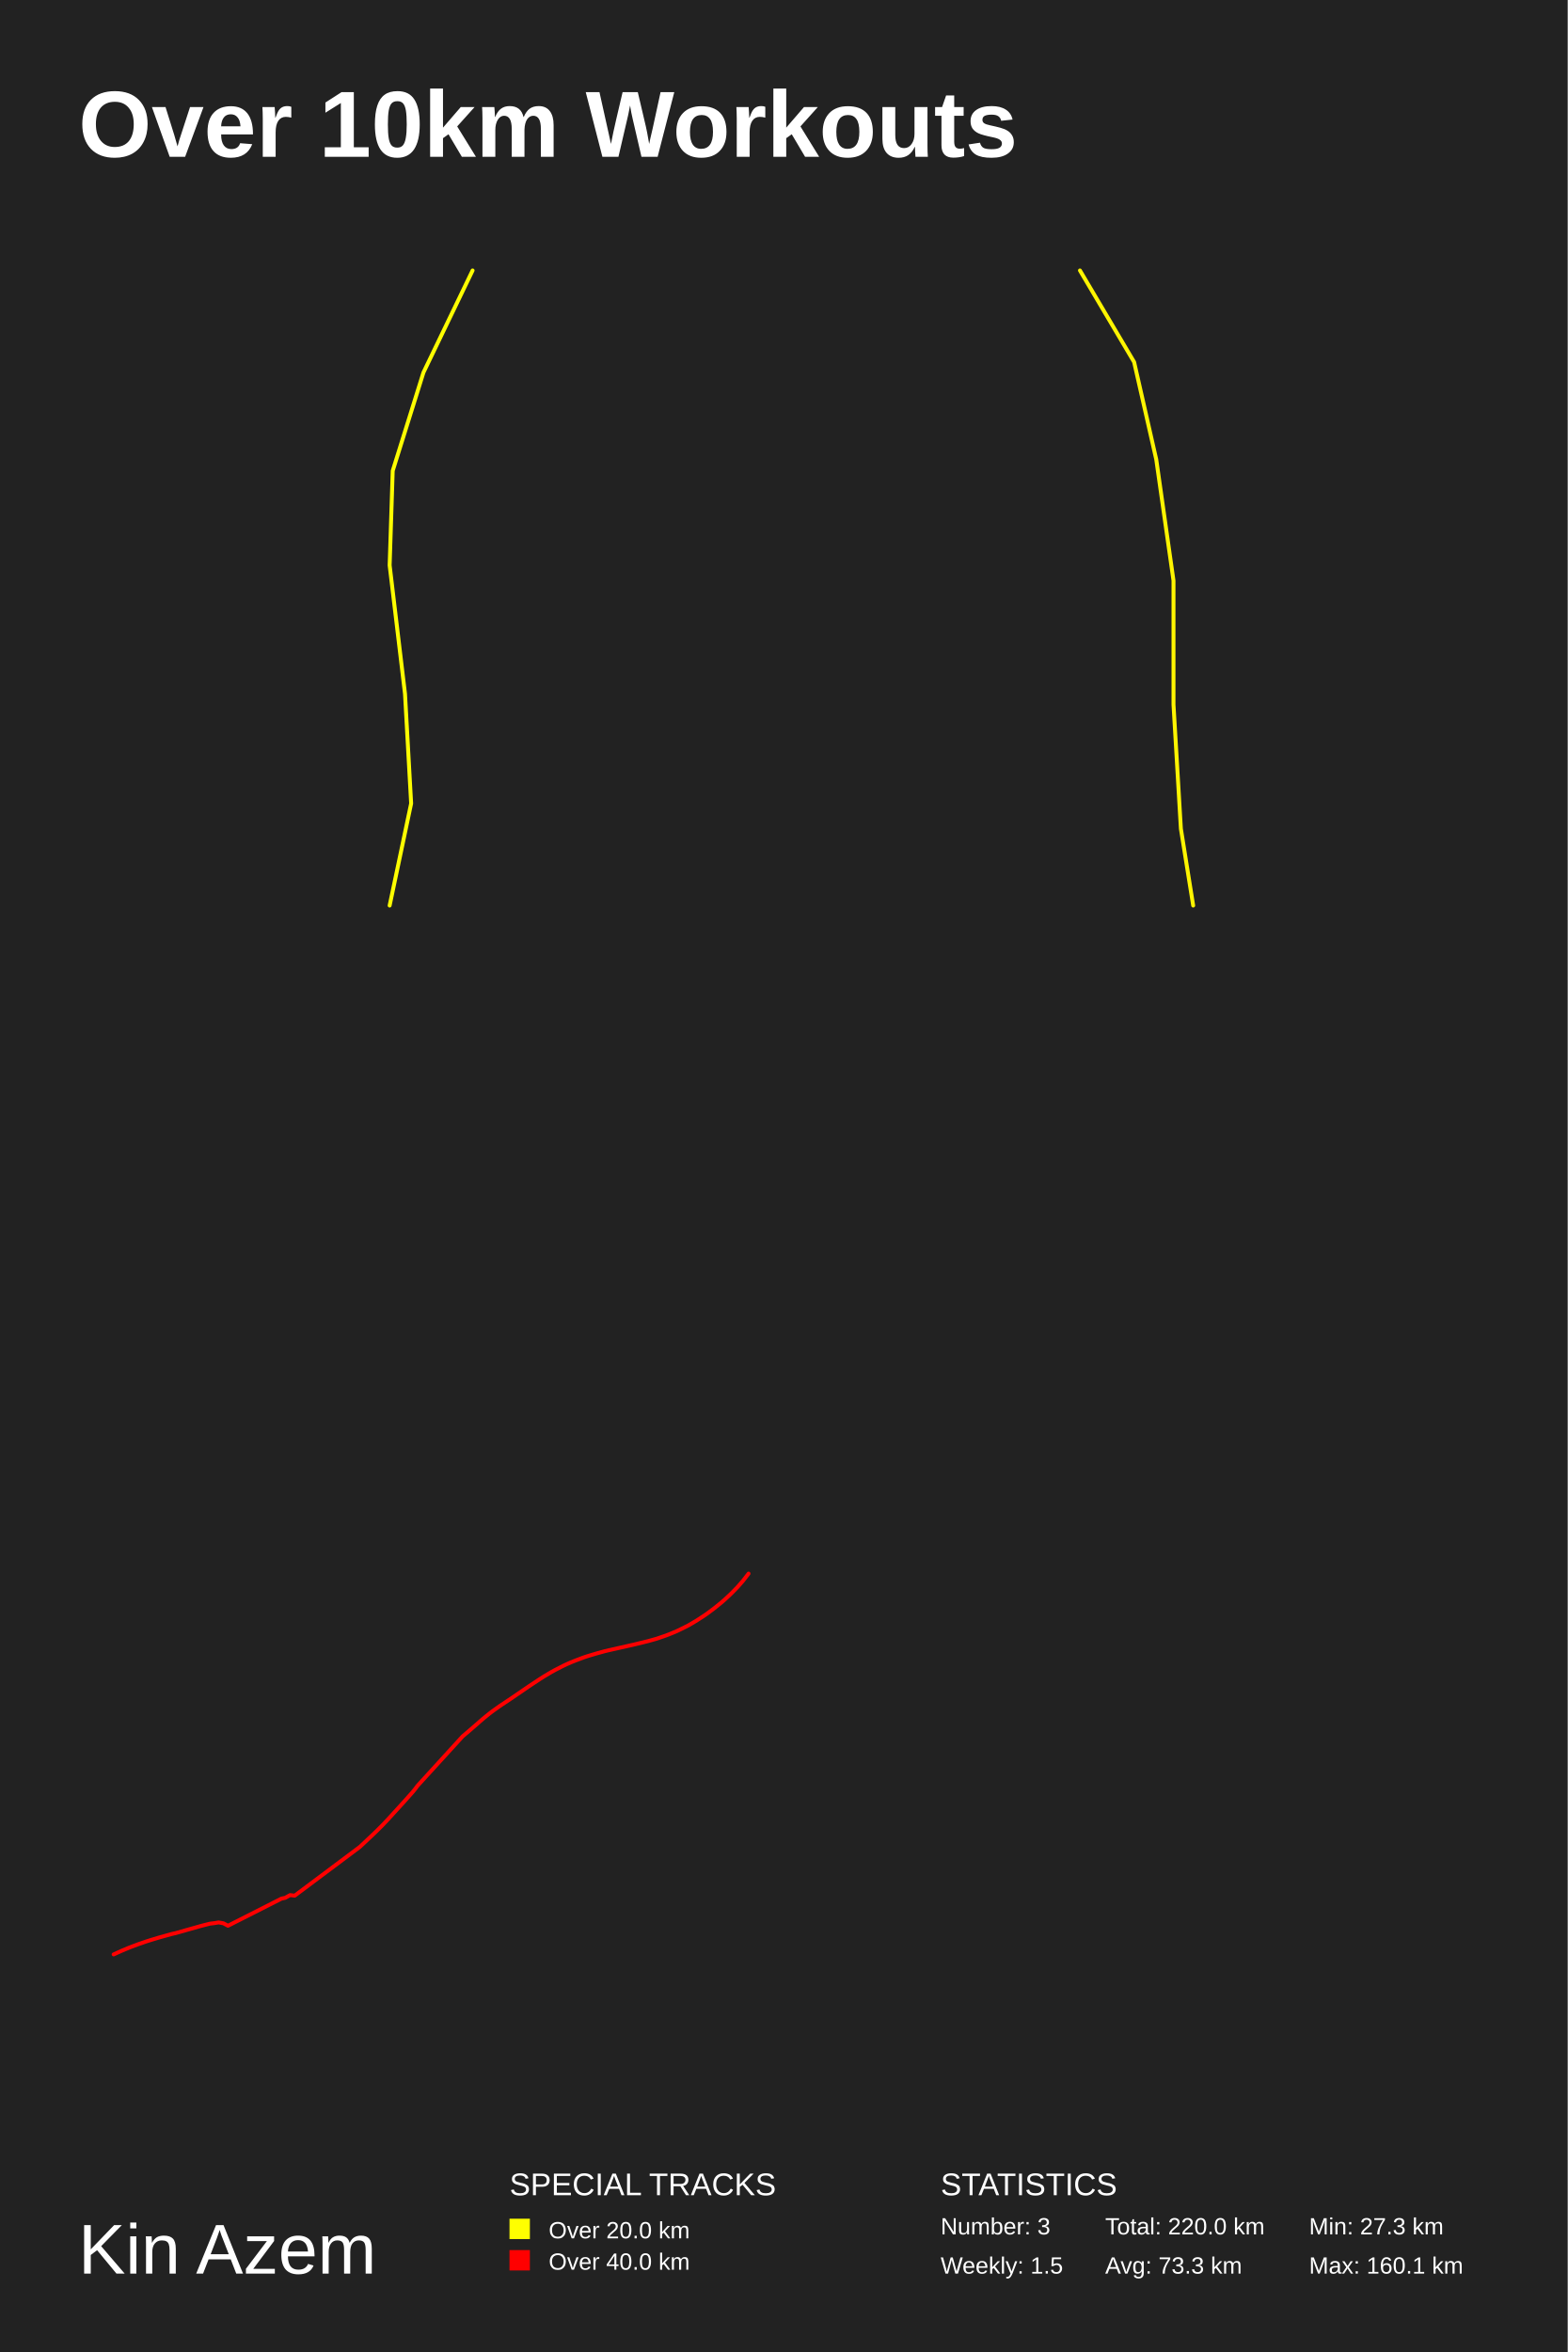
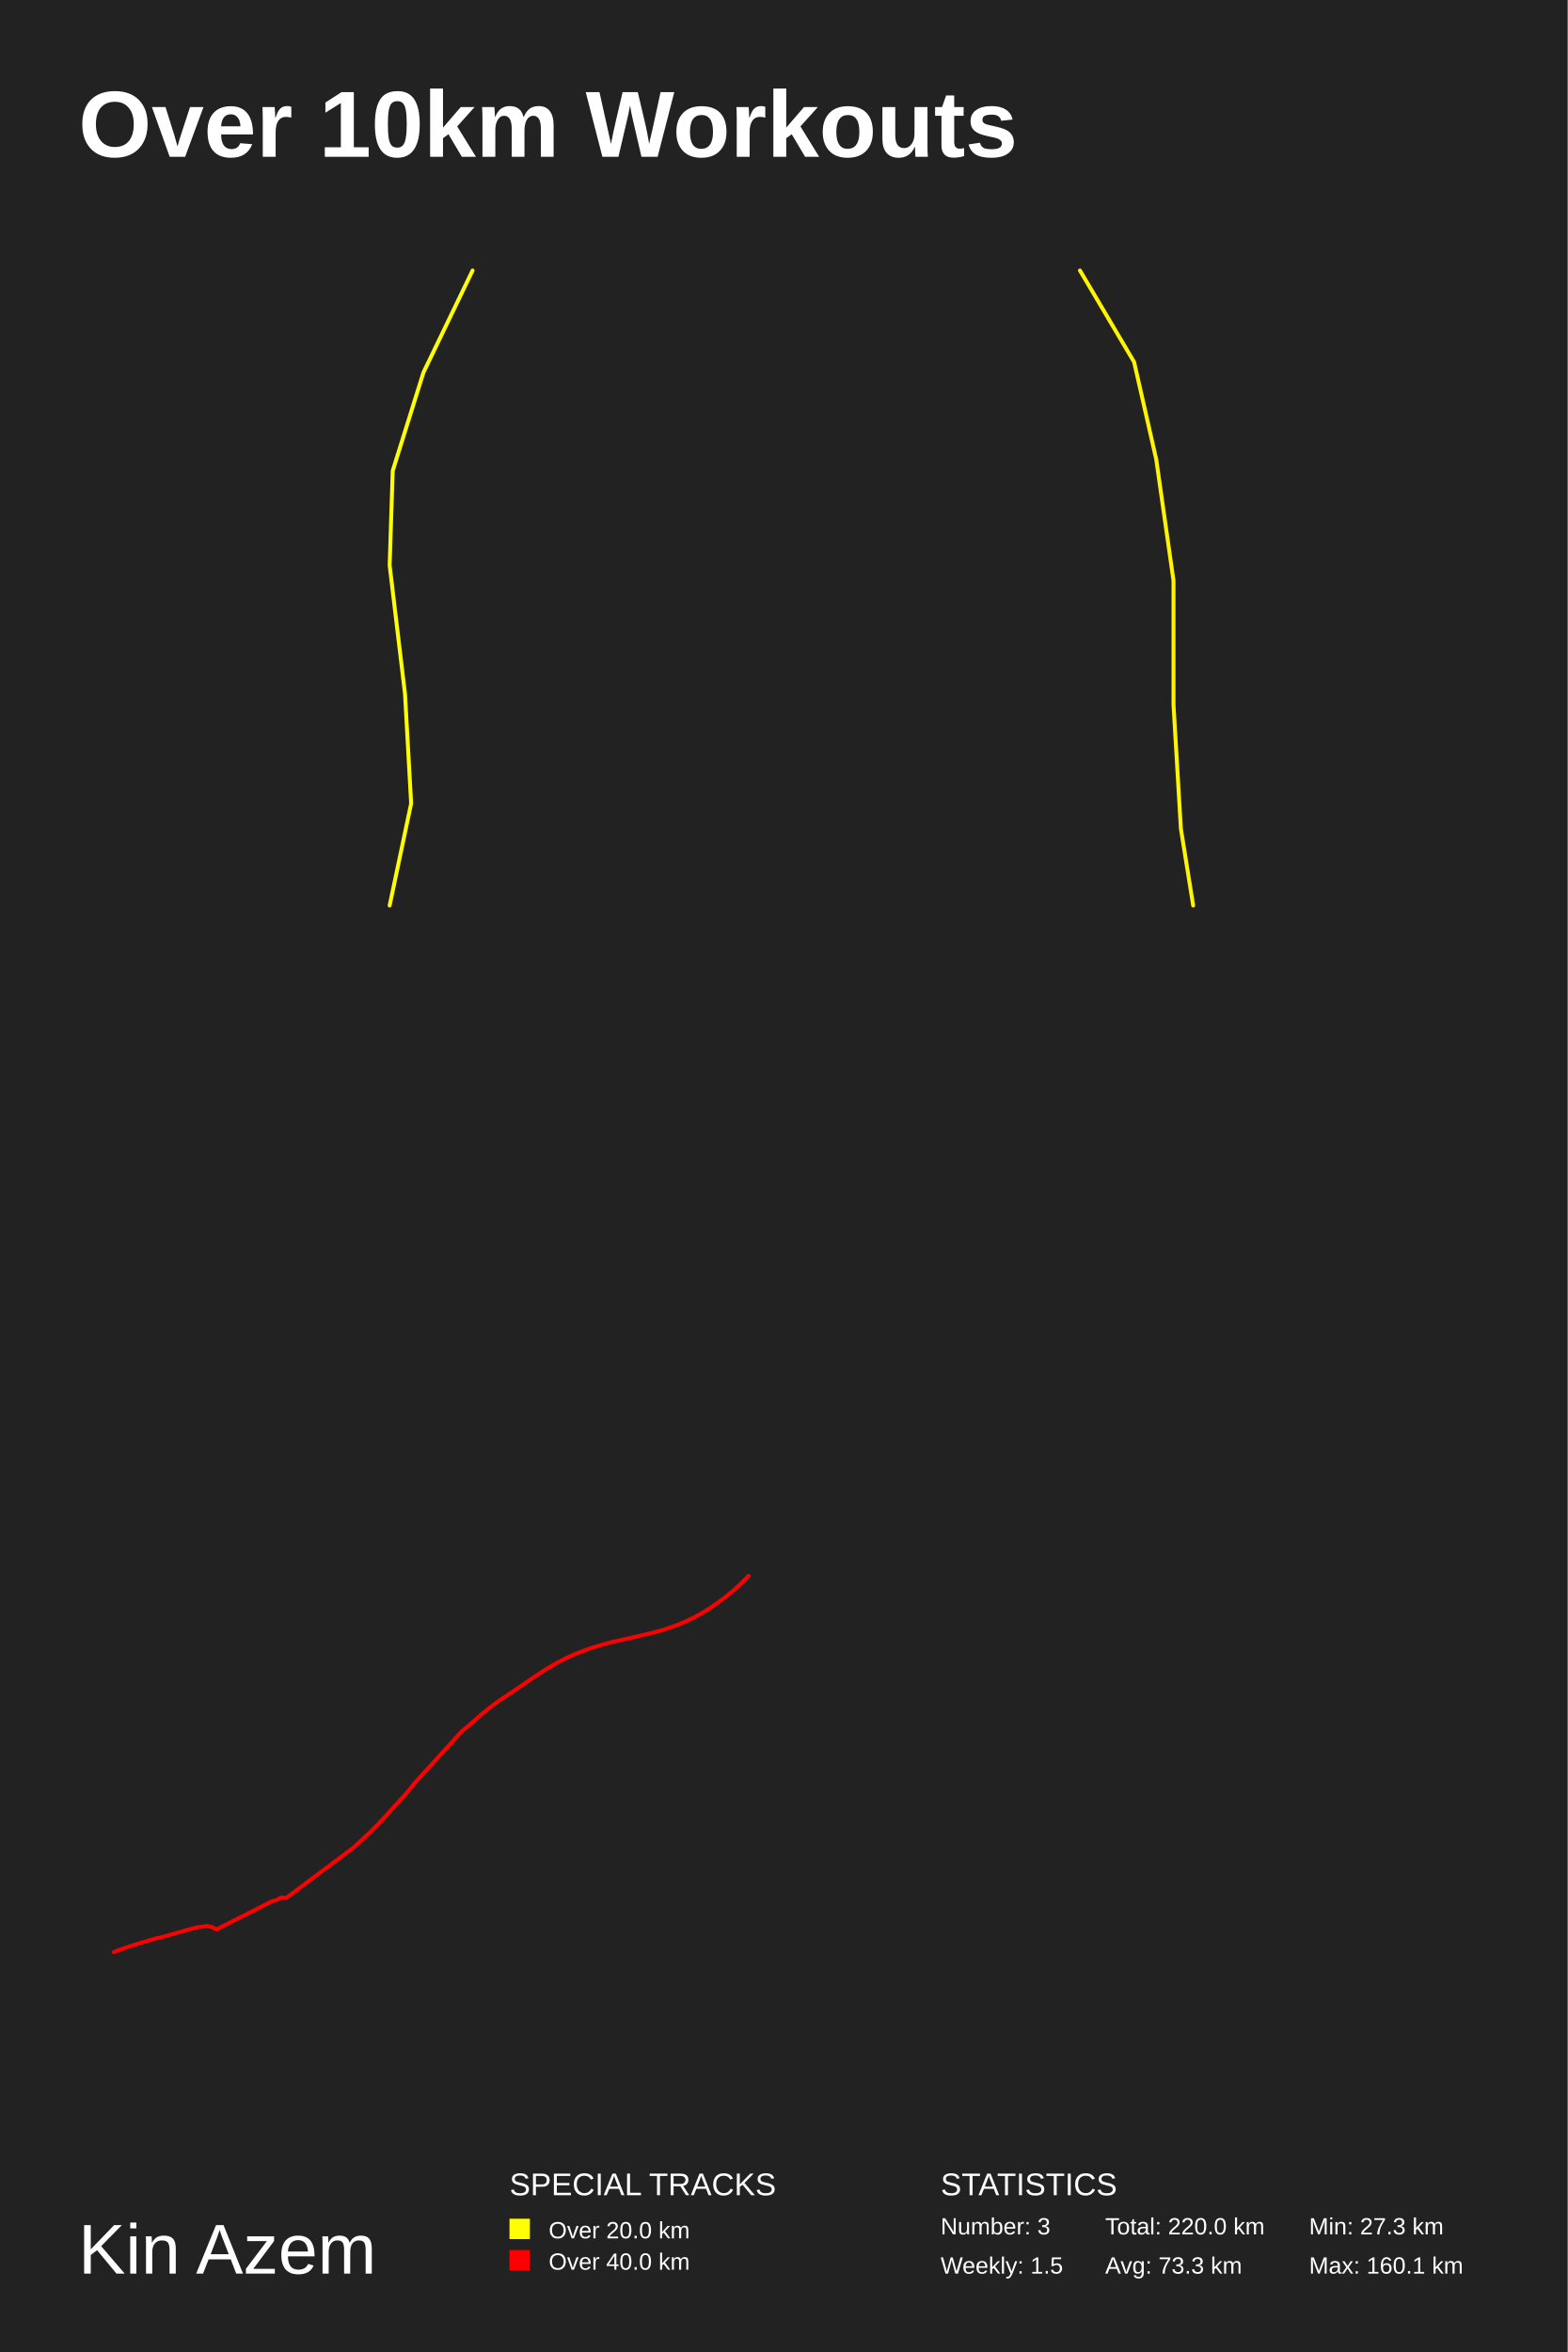
<svg xmlns="http://www.w3.org/2000/svg" baseProfile="full" height="300mm" version="1.1" viewBox="0,0,200,300" width="200mm">
  <defs />
  <rect fill="#222222" height="300" width="200" x="0" y="0" />
  <text fill="#FFFFFF" style="font-size:12px; font-family:Arial; font-weight:bold;" x="10" y="20">Over 10km Workouts</text>
  <text fill="#FFFFFF" style="font-size:9px; font-family:Arial" x="10" y="290">Kin Azem</text>
  <text fill="#FFFFFF" style="font-size:4px; font-family:Arial" x="65" y="280">SPECIAL TRACKS</text>
  <rect fill="yellow" height="2.6" width="2.6" x="65" y="283" />
  <text fill="#FFFFFF" style="font-size:3px; font-family:Arial" x="70" y="285.5">Over 20.0 km</text>
  <rect fill="red" height="2.6" width="2.6" x="65" y="287" />
  <text fill="#FFFFFF" style="font-size:3px; font-family:Arial" x="70" y="289.5">Over 40.0 km</text>
  <text fill="#FFFFFF" style="font-size:4px; font-family:Arial" x="120" y="280">STATISTICS</text>
  <text fill="#FFFFFF" style="font-size:3px; font-family:Arial" x="120" y="285">Number: 3</text>
  <text fill="#FFFFFF" style="font-size:3px; font-family:Arial" x="120" y="290">Weekly: 1.5</text>
  <text fill="#FFFFFF" style="font-size:3px; font-family:Arial" x="141" y="285">Total: 220.0 km</text>
  <text fill="#FFFFFF" style="font-size:3px; font-family:Arial" x="141" y="290">Avg: 73.3 km</text>
  <text fill="#FFFFFF" style="font-size:3px; font-family:Arial" x="167" y="285">Min: 27.3 km</text>
  <text fill="#FFFFFF" style="font-size:3px; font-family:Arial" x="167" y="290">Max: 160.1 km</text>
  <polyline fill="none" opacity="1" points="60.291,34.5 54.02,47.518 50.101,60.054 49.709,72.107 51.669,88.5 52.453,102.482 49.709,115.5" stroke="#ffff00" stroke-dasharray="none" stroke-linecap="round" stroke-linejoin="round" stroke-width="0.5" />
  <polyline fill="none" opacity="1" points="152.223,115.5 150.653,105.705 149.711,89.882 149.711,74.058 147.512,58.612 144.686,46.179 137.777,34.5" stroke="#fff500" stroke-dasharray="none" stroke-linecap="round" stroke-linejoin="round" stroke-width="0.5" />
-   <polyline fill="none" opacity="1" points="95.5,200.715 94.806,201.612 94.434,202.045 94.048,202.478 93.65,202.887 93.252,203.289 92.417,204.07 91.986,204.441 91.113,205.144 90.213,205.816 89.751,206.133 88.807,206.744 88.319,207.03 87.83,207.316 87.329,207.571 86.828,207.818 86.327,208.058 85.813,208.274 85.3,208.483 84.779,208.676 83.732,209.032 82.653,209.333 81.009,209.735 77.688,210.485 77.142,210.616 76.043,210.917 74.958,211.242 74.425,211.42 73.365,211.822 72.844,212.03 72.331,212.254 71.823,212.494 70.815,213.012 70.32,213.282 69.35,213.862 68.875,214.163 67.474,215.09 65.156,216.675 63.762,217.602 62.856,218.251 62.419,218.583 61.989,218.931 61.565,219.279 59.959,220.677 59.021,221.473 53.24,227.809 52.964,228.188 52.617,228.613 51.486,229.88 49.585,231.966 48.808,232.792 47.986,233.611 47.568,234.013 45.898,235.581 37.599,241.792 37.008,241.723 36.385,242.07 35.909,242.171 29.088,245.631 28.503,245.322 27.893,245.206 27.341,245.299 26.769,245.369 25.67,245.647 22.427,246.566 21.881,246.69 20.255,247.145 19.176,247.47 18.643,247.64 17.59,248.003 16.543,248.397 15.508,248.829 14.5,249.285" stroke="red" stroke-dasharray="none" stroke-linecap="round" stroke-linejoin="round" stroke-width="0.5" />
+   <polyline fill="none" opacity="1" points="95.5,201.005 95.084,201.433 94.668,201.854 93.795,202.669 93.345,203.057 92.432,203.792 91.492,204.495 91.009,204.826 90.022,205.464 89.512,205.763 89.002,206.062 88.478,206.328 87.955,206.587 87.431,206.837 86.894,207.063 86.357,207.281 85.813,207.483 84.719,207.855 83.591,208.17 81.872,208.59 78.402,209.373 77.831,209.511 76.683,209.826 75.549,210.165 74.992,210.351 73.884,210.771 73.34,210.989 72.803,211.223 72.273,211.473 71.219,212.014 70.702,212.297 69.688,212.903 69.191,213.218 67.728,214.187 65.305,215.843 63.848,216.812 62.901,217.49 62.445,217.837 61.995,218.201 61.552,218.564 59.874,220.026 58.894,220.858 52.852,227.479 52.563,227.875 52.201,228.319 51.019,229.643 49.032,231.823 48.22,232.687 47.361,233.543 46.924,233.963 45.179,235.602 36.505,242.093 35.888,242.02 35.237,242.383 34.74,242.488 27.611,246.105 27,245.782 26.362,245.661 25.785,245.758 25.187,245.83 24.039,246.121 20.649,247.082 20.079,247.211 18.38,247.687 17.252,248.026 16.695,248.204 15.594,248.583 14.5,248.995" stroke="red" stroke-dasharray="none" stroke-linecap="round" stroke-linejoin="round" stroke-width="0.5" />
</svg>
